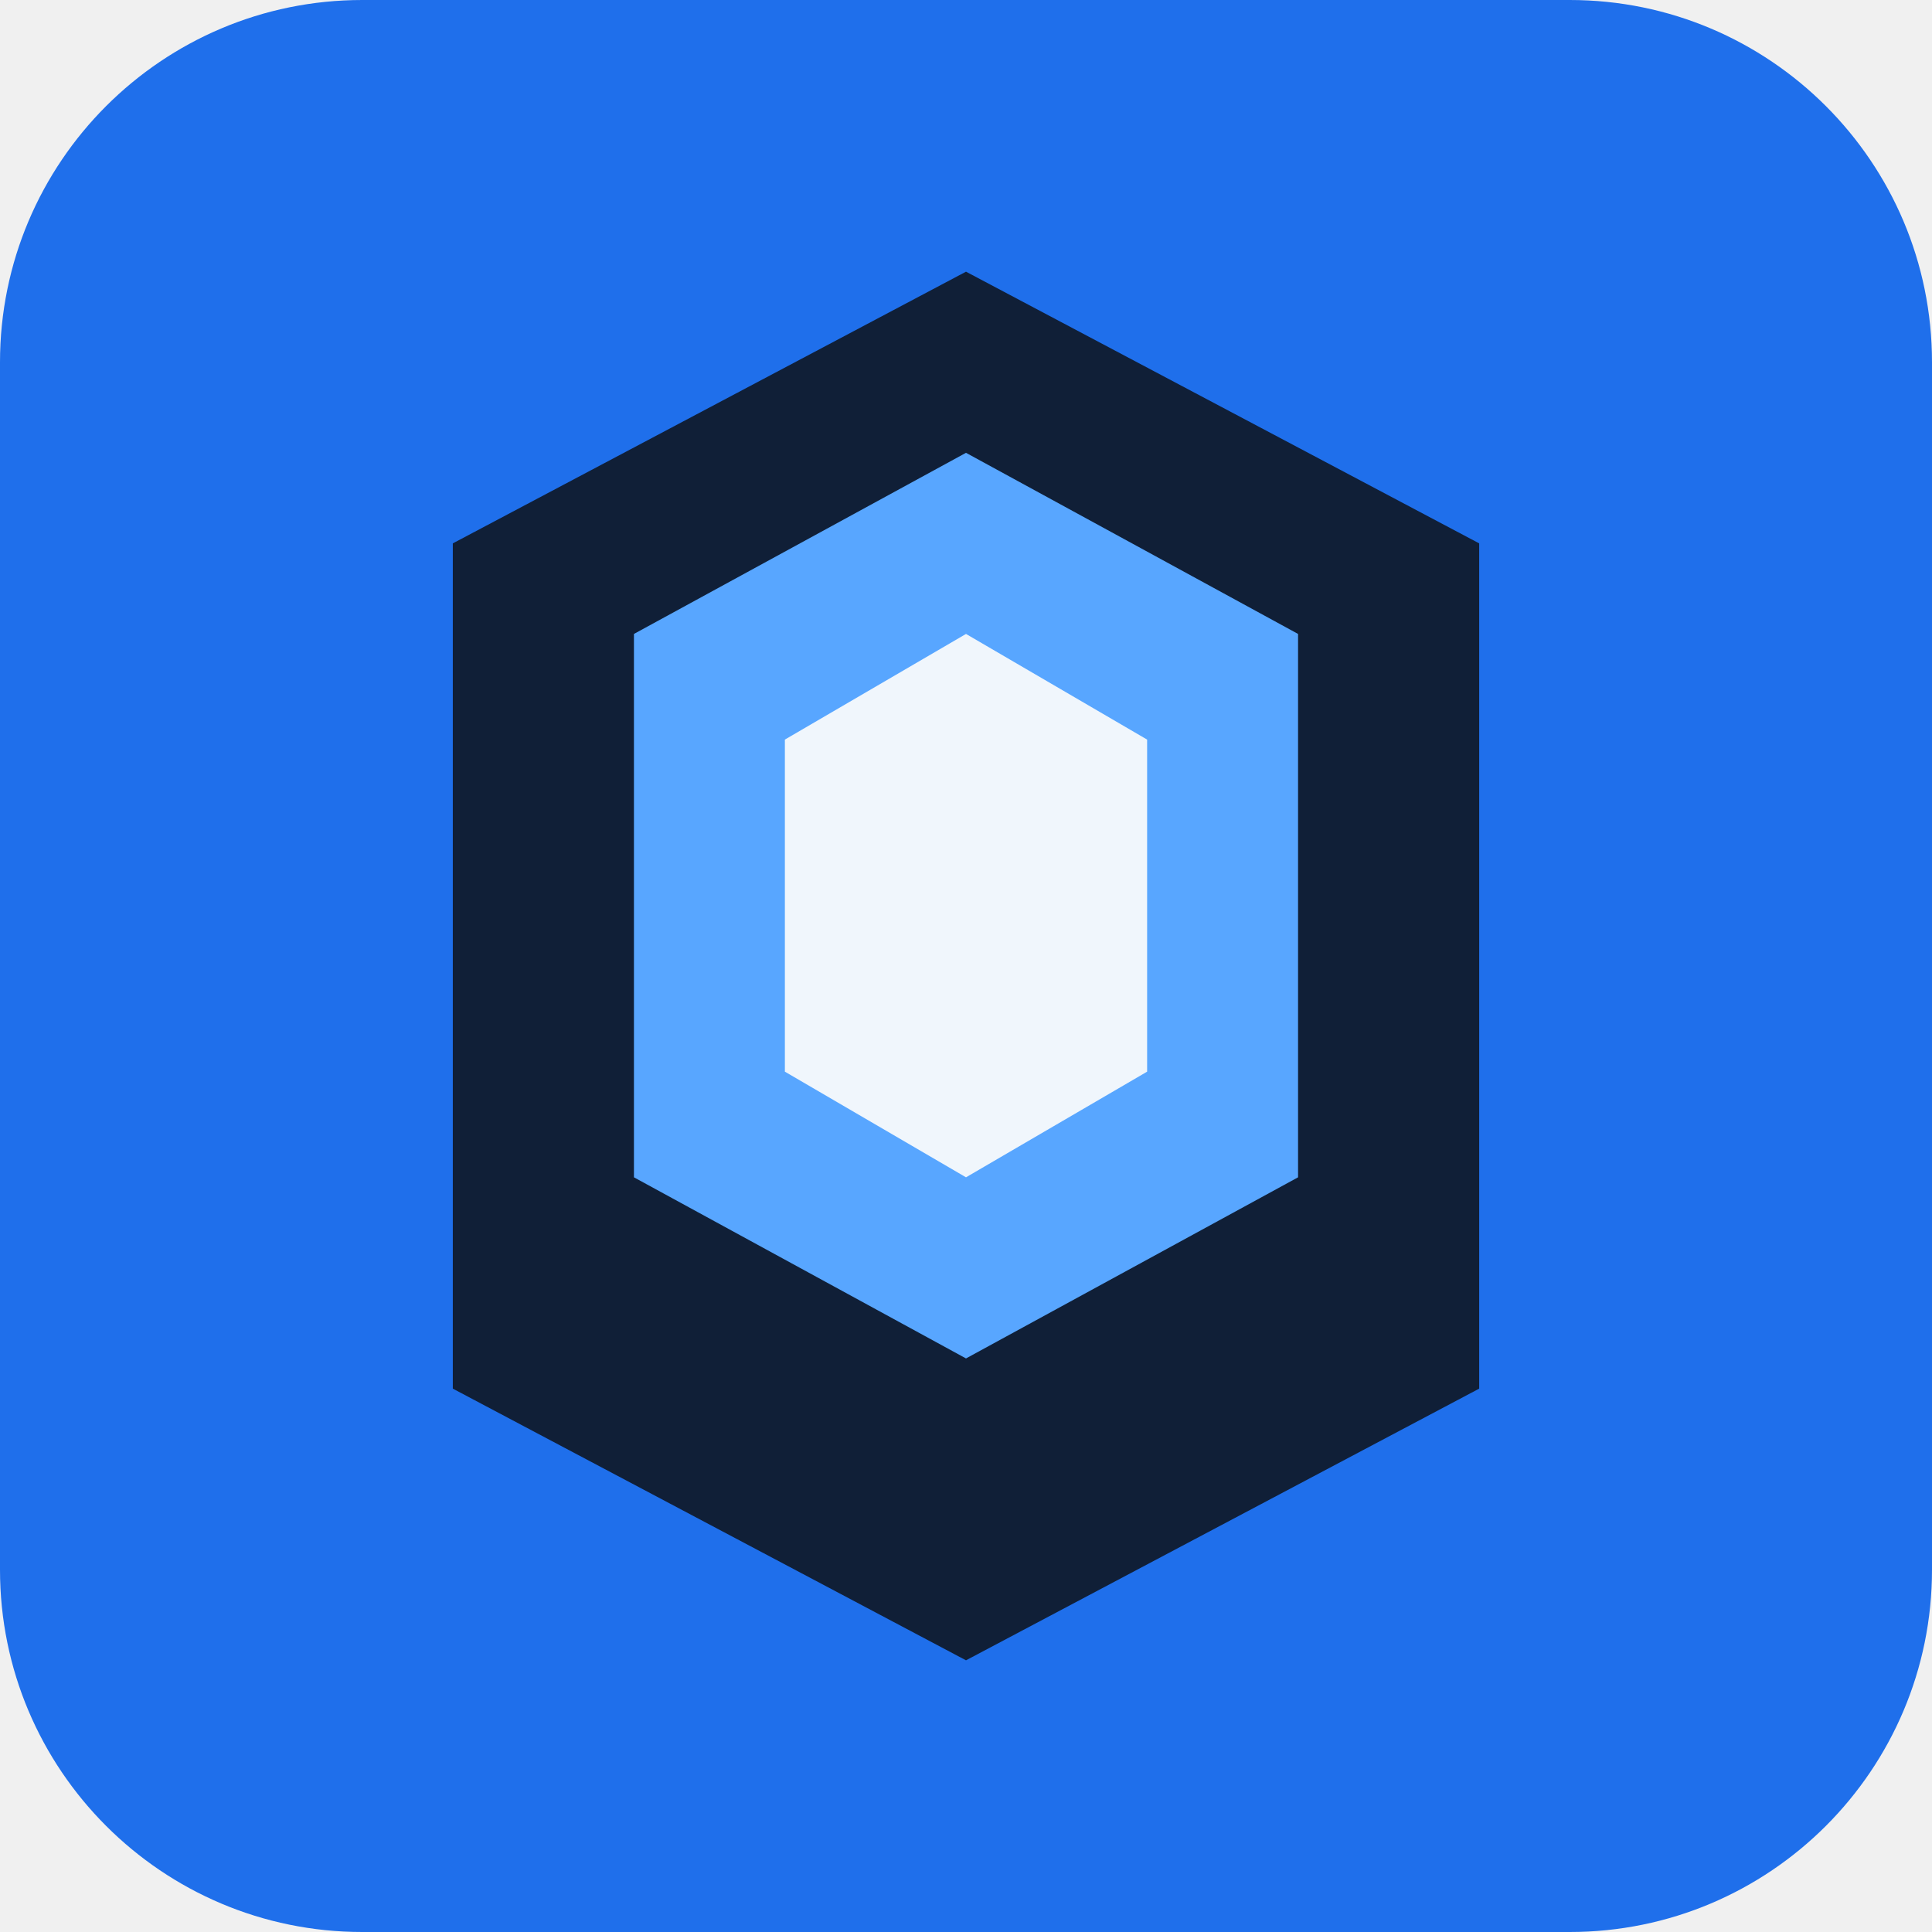
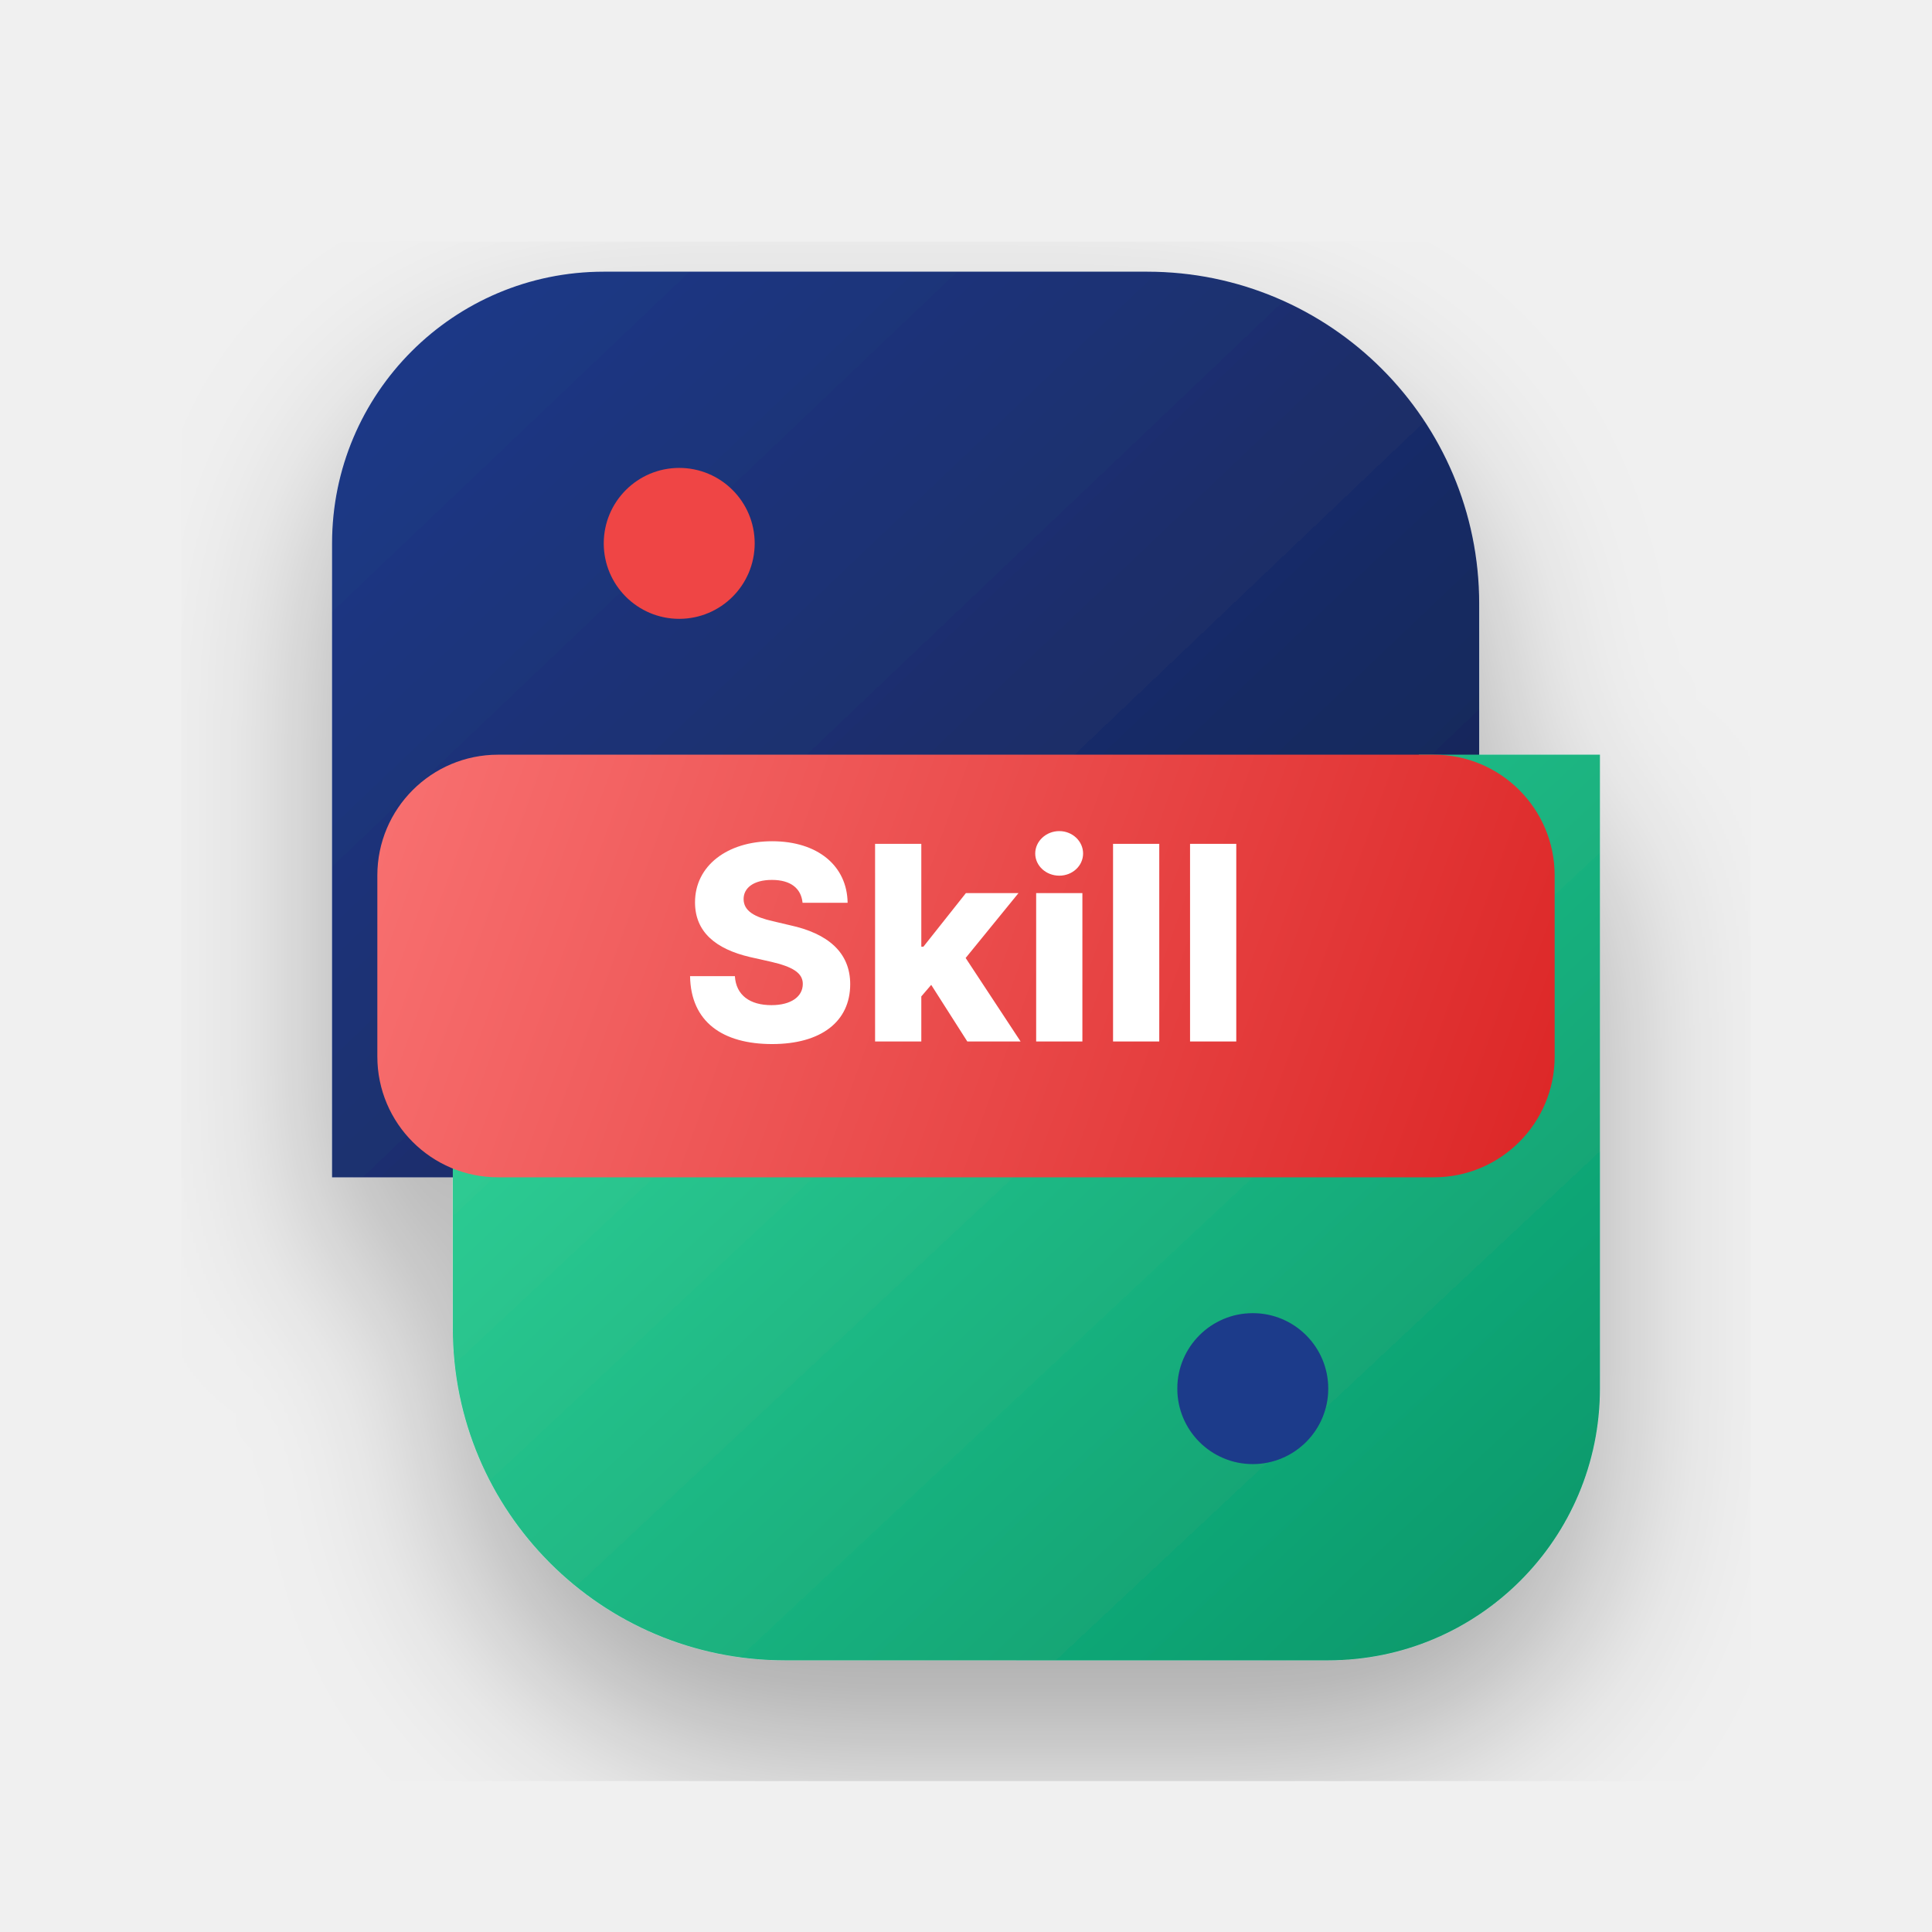
- <svg xmlns="http://www.w3.org/2000/svg" width="128" height="128" viewBox="0 0 128 128">
-   <rect width="128" height="128" rx="24" fill="#1f6feb" />
-   <path d="M64 18l34 18v56L64 110 30 92V36l34-18z" fill="#0d1117" opacity=".85" />
-   <path d="M64 30l22 12v36L64 90 42 78V42l22-12z" fill="#58a6ff" />
-   <path d="M64 42l12 7v22l-12 7-12-7V49l12-7z" fill="#f0f6fc" />
+ <svg xmlns="http://www.w3.org/2000/svg" width="128" height="128" viewBox="0 0 128 128" fill="none">
+   <defs>
+     <linearGradient id="skillBlue" x1="25" y1="18" x2="84" y2="80" gradientUnits="userSpaceOnUse">
+       <stop stop-color="#1E3A8A" />
+       <stop offset="1" stop-color="#172554" />
+     </linearGradient>
+     <linearGradient id="skillGreen" x1="45" y1="48" x2="103" y2="110" gradientUnits="userSpaceOnUse">
+       <stop stop-color="#34D399" />
+       <stop offset="1" stop-color="#059669" />
+     </linearGradient>
+     <linearGradient id="skillRed" x1="25" y1="50" x2="103" y2="78" gradientUnits="userSpaceOnUse">
+       <stop stop-color="#F87171" />
+       <stop offset="1" stop-color="#DC2626" />
+     </linearGradient>
+     <filter id="softShadow" x="12" y="10" width="104" height="108" filterUnits="userSpaceOnUse" color-interpolation-filters="sRGB">
+       <feDropShadow dx="0" dy="6" stdDeviation="6" flood-color="#000000" flood-opacity="0.3" />
+     </filter>
+   </defs>
+   <g filter="url(#softShadow)">
+     <path d="M40 18h36c12.15 0 22 9.85 22 22v12H58c-13.25 0-24 10.75-24 24v2H22V36c0-9.94 8.06-18 18-18Z" fill="url(#skillBlue)" />
+     <circle cx="45" cy="36" r="5" fill="#EF4444" />
+     <path d="M88 110H52c-12.15 0-22-9.85-22-22V76h40c13.25 0 24-10.75 24-24v-2h12v42c0 9.94-8.06 18-18 18Z" fill="url(#skillGreen)" />
+     <circle cx="83" cy="92" r="5" fill="#1E3A8A" />
+   </g>
+   <rect x="25" y="50" width="78" height="28" rx="8" fill="url(#skillRed)" />
+   <text x="64" y="69" fill="#FFFFFF" font-family="Segoe UI, Inter, Arial, sans-serif" font-size="18" font-weight="800" letter-spacing="0" text-anchor="middle">Skill</text>
</svg>
